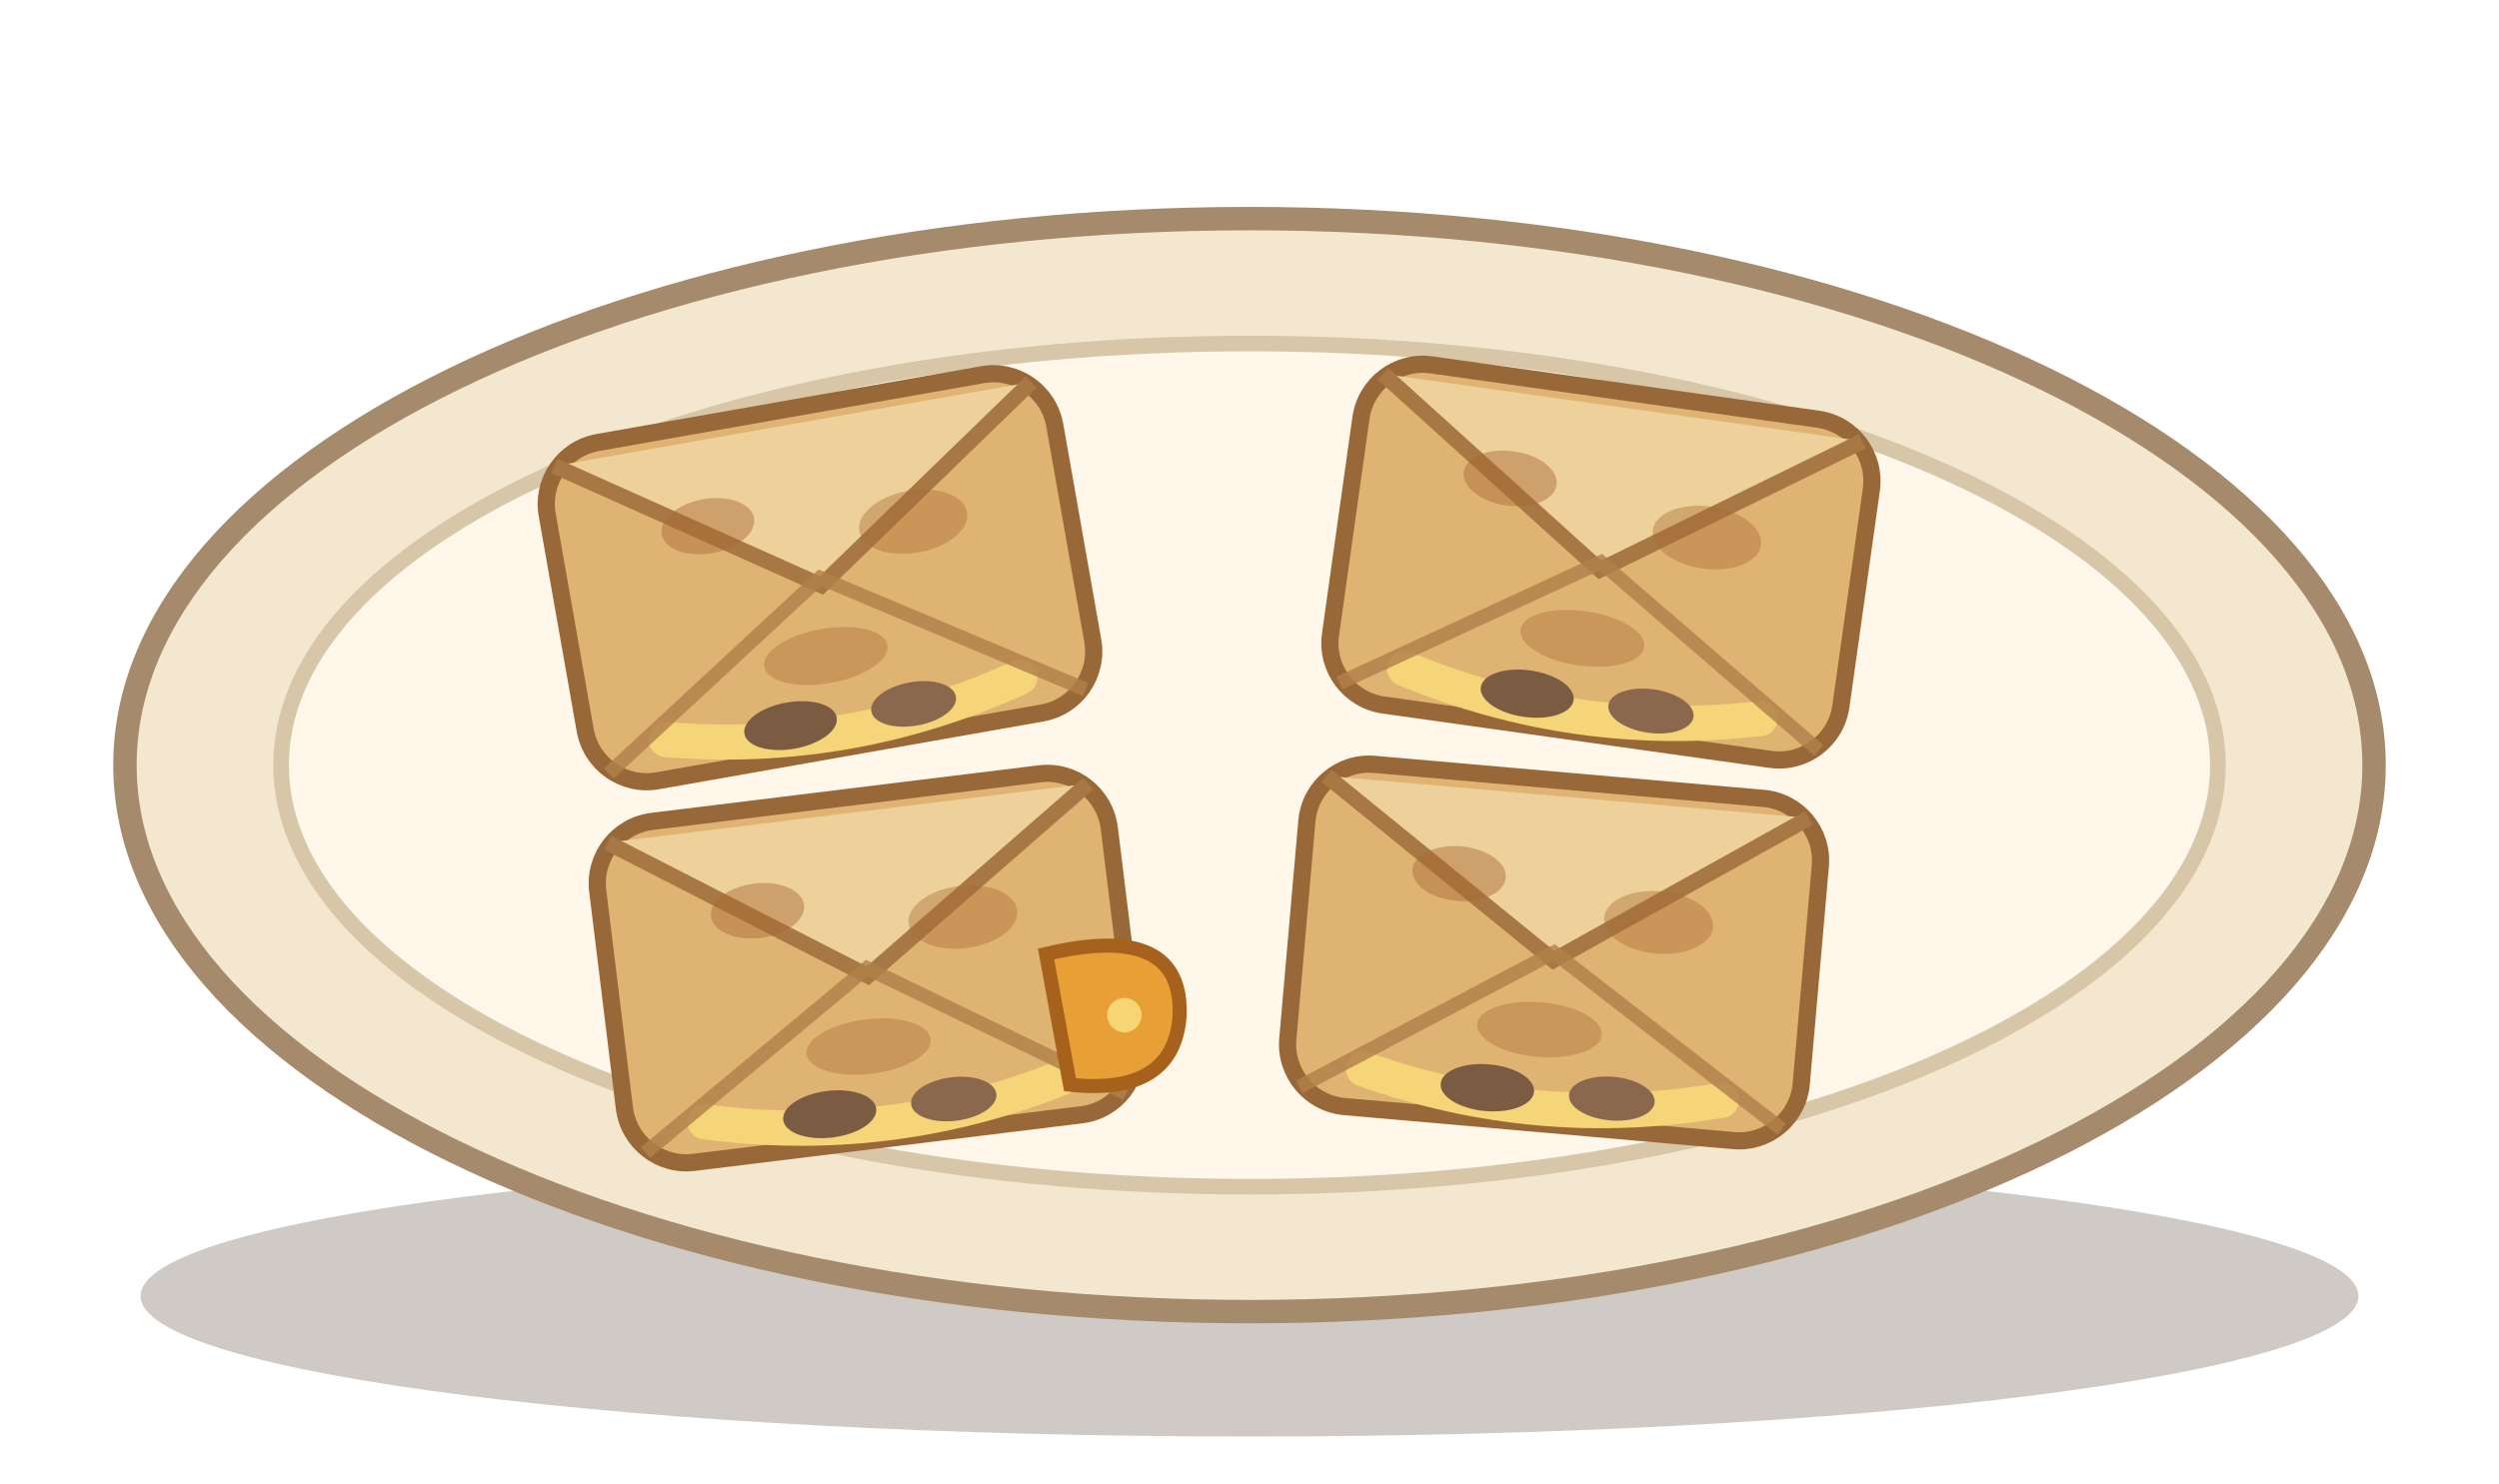
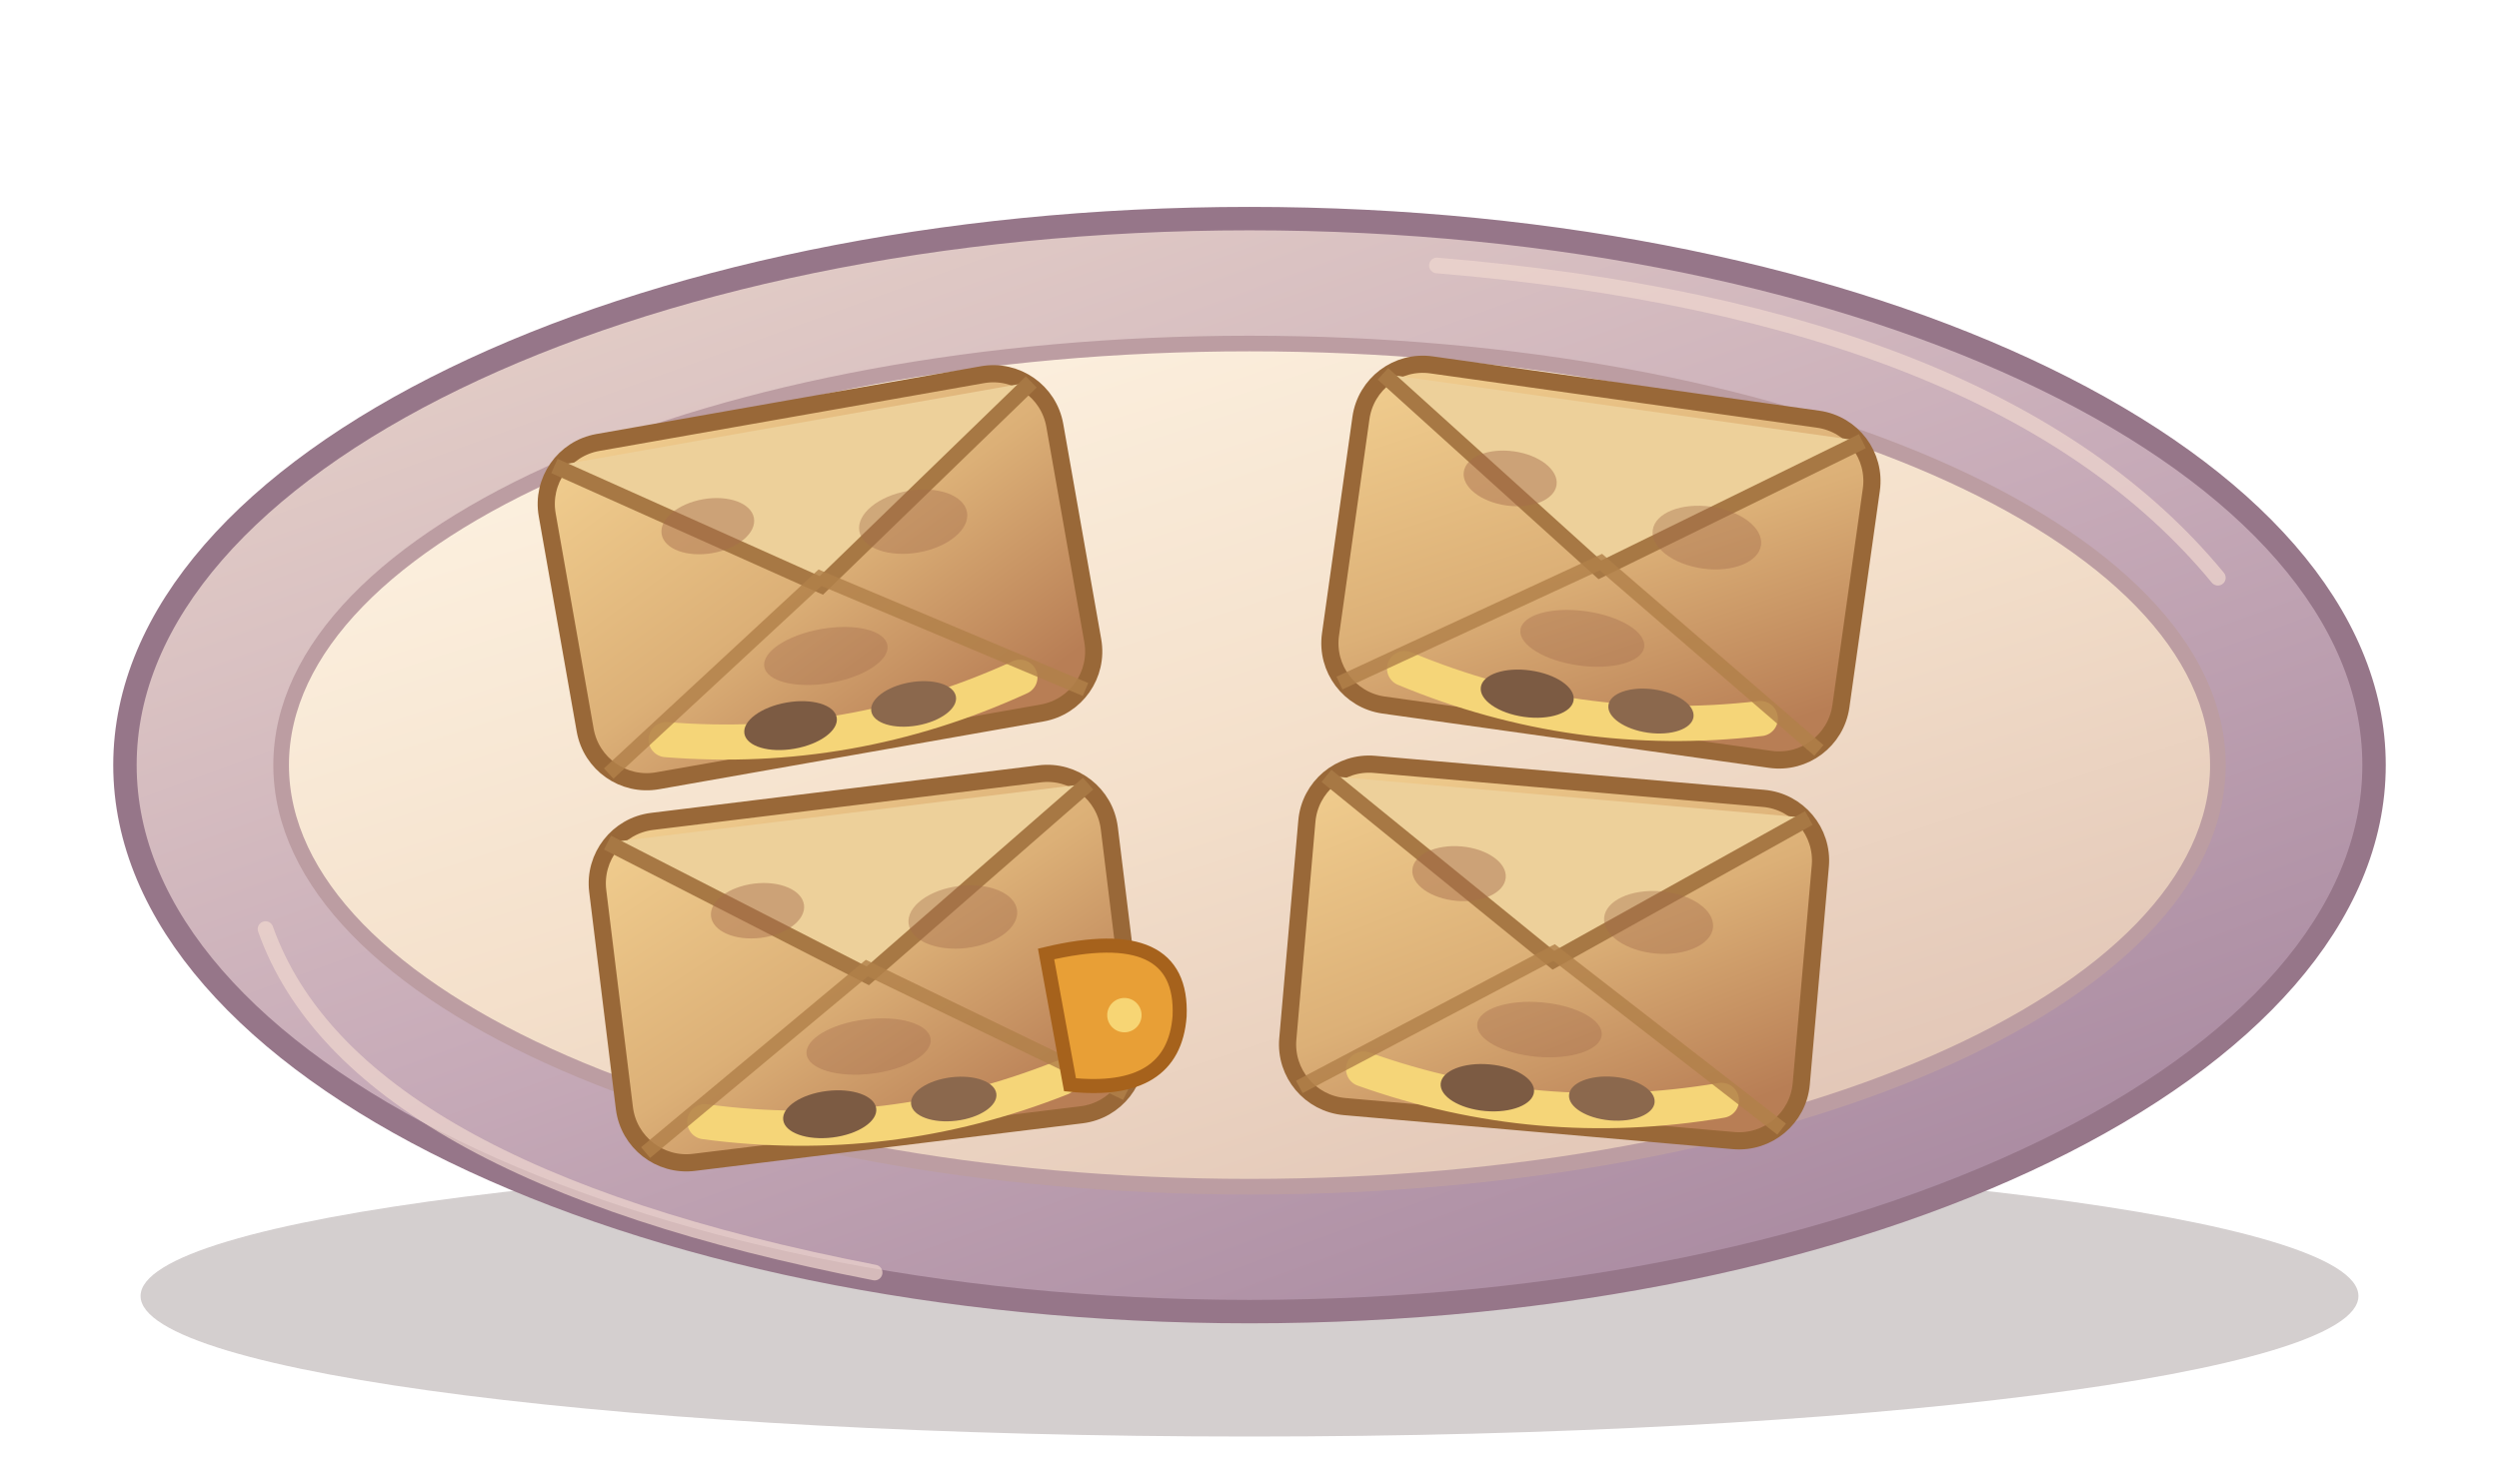
- <svg xmlns="http://www.w3.org/2000/svg" viewBox="0 0 320 190" role="img" aria-label="Четыре румяных конвертика: mushroom">
-   <ellipse cx="160" cy="166" rx="142" ry="18" fill="#3a2212" opacity=".24" />
-   <ellipse cx="160" cy="98" rx="144" ry="70" fill="#f3e7cf" stroke="#a58b6b" stroke-width="3" />
-   <ellipse cx="160" cy="98" rx="124" ry="54" fill="#fff8ea" stroke="#d8c6a8" stroke-width="2" />
+ <svg xmlns="http://www.w3.org/2000/svg" class="supper-art" data-stage="cooked" viewBox="0 0 320 190" role="img" aria-label="Четыре румяных конвертика: mushroom">
+   <defs>
+     <linearGradient id="cooked-fold-mushroom-rim" x2=".75" y2="1">
+       <stop stop-color="#ecd8cb" />
+       <stop offset=".55" stop-color="#c8acb9" />
+       <stop offset="1" stop-color="#a889a0" />
+     </linearGradient>
+     <linearGradient id="cooked-fold-mushroom-glaze" x2=".75" y2="1">
+       <stop stop-color="#fff6e6" />
+       <stop offset=".55" stop-color="#f4e0cb" />
+       <stop offset="1" stop-color="#e1c5b6" />
+     </linearGradient>
+     <linearGradient id="cooked-fold-mushroom-crust" x2=".75" y2="1">
+       <stop stop-color="#f2cf90" />
+       <stop offset=".55" stop-color="#dcb077" />
+       <stop offset="1" stop-color="#b87e55" />
+     </linearGradient>
+   </defs>
+   <ellipse cx="160" cy="166" rx="142" ry="18" fill="#4b3536" opacity=".24" />
+   <ellipse cx="160" cy="98" rx="144" ry="70" fill="url(#cooked-fold-mushroom-rim)" stroke="#967689" stroke-width="3" />
+   <path d="M34 119q11 31 78 44m72-129q72 6 100 40" fill="none" stroke="#f0d7ce" stroke-width="2" stroke-linecap="round" opacity=".7" />
+   <ellipse cx="160" cy="98" rx="124" ry="54" fill="url(#cooked-fold-mushroom-glaze)" stroke="#bc9da2" stroke-width="2" />
  <g transform="translate(70 48) rotate(-10 35 26)">
-     <rect x="2" y="4" width="66" height="44" rx="8" fill="#dfb372" stroke="#996838" stroke-width="2.2" />
+     <rect x="2" y="4" width="66" height="44" rx="8" fill="url(#cooked-fold-mushroom-crust)" stroke="#996838" stroke-width="2.2" />
    <path d="M12 43Q35 49 58 43" stroke="#f5d578" stroke-width="4.5" fill="none" stroke-linecap="round" />
    <ellipse cx="28" cy="44" rx="6" ry="3" fill="#7c5b43" />
    <ellipse cx="44" cy="44" rx="5.5" ry="2.8" fill="#8b684d" />
    <path d="M4 6L35 27L66 6" fill="#edd09a" stroke="#a77844" stroke-width="2" />
    <path d="M4 46L35 26L66 46" fill="none" stroke="#b18049" stroke-width="1.8" opacity=".82" />
-     <ellipse cx="22" cy="17" rx="6" ry="3.5" fill="#a86832" opacity=".45" />
-     <ellipse cx="48" cy="21" rx="7" ry="4" fill="#a86832" opacity=".4" />
-     <ellipse cx="34" cy="36" rx="8" ry="3.5" fill="#a86832" opacity=".38" />
+     <ellipse cx="22" cy="17" rx="6" ry="3.5" fill="#a36b4b" opacity=".45" />
+     <ellipse cx="48" cy="21" rx="7" ry="4" fill="#a36b4b" opacity=".4" />
+     <ellipse cx="34" cy="36" rx="8" ry="3.5" fill="#a36b4b" opacity=".38" />
  </g>
  <g transform="translate(170 46) rotate(8 35 26)">
-     <rect x="2" y="4" width="66" height="44" rx="8" fill="#dfb372" stroke="#996838" stroke-width="2.2" />
+     <rect x="2" y="4" width="66" height="44" rx="8" fill="url(#cooked-fold-mushroom-crust)" stroke="#996838" stroke-width="2.2" />
    <path d="M12 43Q35 49 58 43" stroke="#f5d578" stroke-width="4.5" fill="none" stroke-linecap="round" />
    <ellipse cx="28" cy="44" rx="6" ry="3" fill="#7c5b43" />
    <ellipse cx="44" cy="44" rx="5.5" ry="2.8" fill="#8b684d" />
    <path d="M4 6L35 27L66 6" fill="#edd09a" stroke="#a77844" stroke-width="2" />
    <path d="M4 46L35 26L66 46" fill="none" stroke="#b18049" stroke-width="1.8" opacity=".82" />
-     <ellipse cx="22" cy="17" rx="6" ry="3.5" fill="#a86832" opacity=".45" />
-     <ellipse cx="48" cy="21" rx="7" ry="4" fill="#a86832" opacity=".4" />
-     <ellipse cx="34" cy="36" rx="8" ry="3.5" fill="#a86832" opacity=".38" />
+     <ellipse cx="22" cy="17" rx="6" ry="3.5" fill="#a36b4b" opacity=".45" />
+     <ellipse cx="48" cy="21" rx="7" ry="4" fill="#a36b4b" opacity=".4" />
+     <ellipse cx="34" cy="36" rx="8" ry="3.5" fill="#a36b4b" opacity=".38" />
  </g>
  <g transform="translate(164 96) rotate(5 35 26)">
-     <rect x="2" y="4" width="66" height="44" rx="8" fill="#dfb372" stroke="#996838" stroke-width="2.2" />
+     <rect x="2" y="4" width="66" height="44" rx="8" fill="url(#cooked-fold-mushroom-crust)" stroke="#996838" stroke-width="2.2" />
    <path d="M12 43Q35 49 58 43" stroke="#f5d578" stroke-width="4.5" fill="none" stroke-linecap="round" />
    <ellipse cx="28" cy="44" rx="6" ry="3" fill="#7c5b43" />
    <ellipse cx="44" cy="44" rx="5.5" ry="2.8" fill="#8b684d" />
    <path d="M4 6L35 27L66 6" fill="#edd09a" stroke="#a77844" stroke-width="2" />
    <path d="M4 46L35 26L66 46" fill="none" stroke="#b18049" stroke-width="1.8" opacity=".82" />
-     <ellipse cx="22" cy="17" rx="6" ry="3.5" fill="#a86832" opacity=".45" />
-     <ellipse cx="48" cy="21" rx="7" ry="4" fill="#a86832" opacity=".4" />
-     <ellipse cx="34" cy="36" rx="8" ry="3.5" fill="#a86832" opacity=".38" />
+     <ellipse cx="22" cy="17" rx="6" ry="3.5" fill="#a36b4b" opacity=".45" />
+     <ellipse cx="48" cy="21" rx="7" ry="4" fill="#a36b4b" opacity=".4" />
+     <ellipse cx="34" cy="36" rx="8" ry="3.5" fill="#a36b4b" opacity=".38" />
  </g>
  <g transform="translate(76 98) rotate(-7 35 26)">
-     <rect x="2" y="4" width="66" height="44" rx="8" fill="#dfb372" stroke="#996838" stroke-width="2.2" />
+     <rect x="2" y="4" width="66" height="44" rx="8" fill="url(#cooked-fold-mushroom-crust)" stroke="#996838" stroke-width="2.2" />
    <path d="M12 43Q35 49 58 43" stroke="#f5d578" stroke-width="4.5" fill="none" stroke-linecap="round" />
    <ellipse cx="28" cy="44" rx="6" ry="3" fill="#7c5b43" />
    <ellipse cx="44" cy="44" rx="5.5" ry="2.8" fill="#8b684d" />
    <path d="M4 6L35 27L66 6" fill="#edd09a" stroke="#a77844" stroke-width="2" />
    <path d="M4 46L35 26L66 46" fill="none" stroke="#b18049" stroke-width="1.8" opacity=".82" />
-     <ellipse cx="22" cy="17" rx="6" ry="3.5" fill="#a86832" opacity=".45" />
-     <ellipse cx="48" cy="21" rx="7" ry="4" fill="#a86832" opacity=".4" />
-     <ellipse cx="34" cy="36" rx="8" ry="3.5" fill="#a86832" opacity=".38" />
+     <ellipse cx="22" cy="17" rx="6" ry="3.5" fill="#a36b4b" opacity=".45" />
+     <ellipse cx="48" cy="21" rx="7" ry="4" fill="#a36b4b" opacity=".4" />
+     <ellipse cx="34" cy="36" rx="8" ry="3.5" fill="#a36b4b" opacity=".38" />
    <path d="M58 27Q76 25 74 37Q72 47 59 44Z" fill="#e89f36" stroke="#a6621c" stroke-width="1.8" />
    <circle cx="67" cy="36" r="2.2" fill="#f7d574" />
  </g>
</svg>
